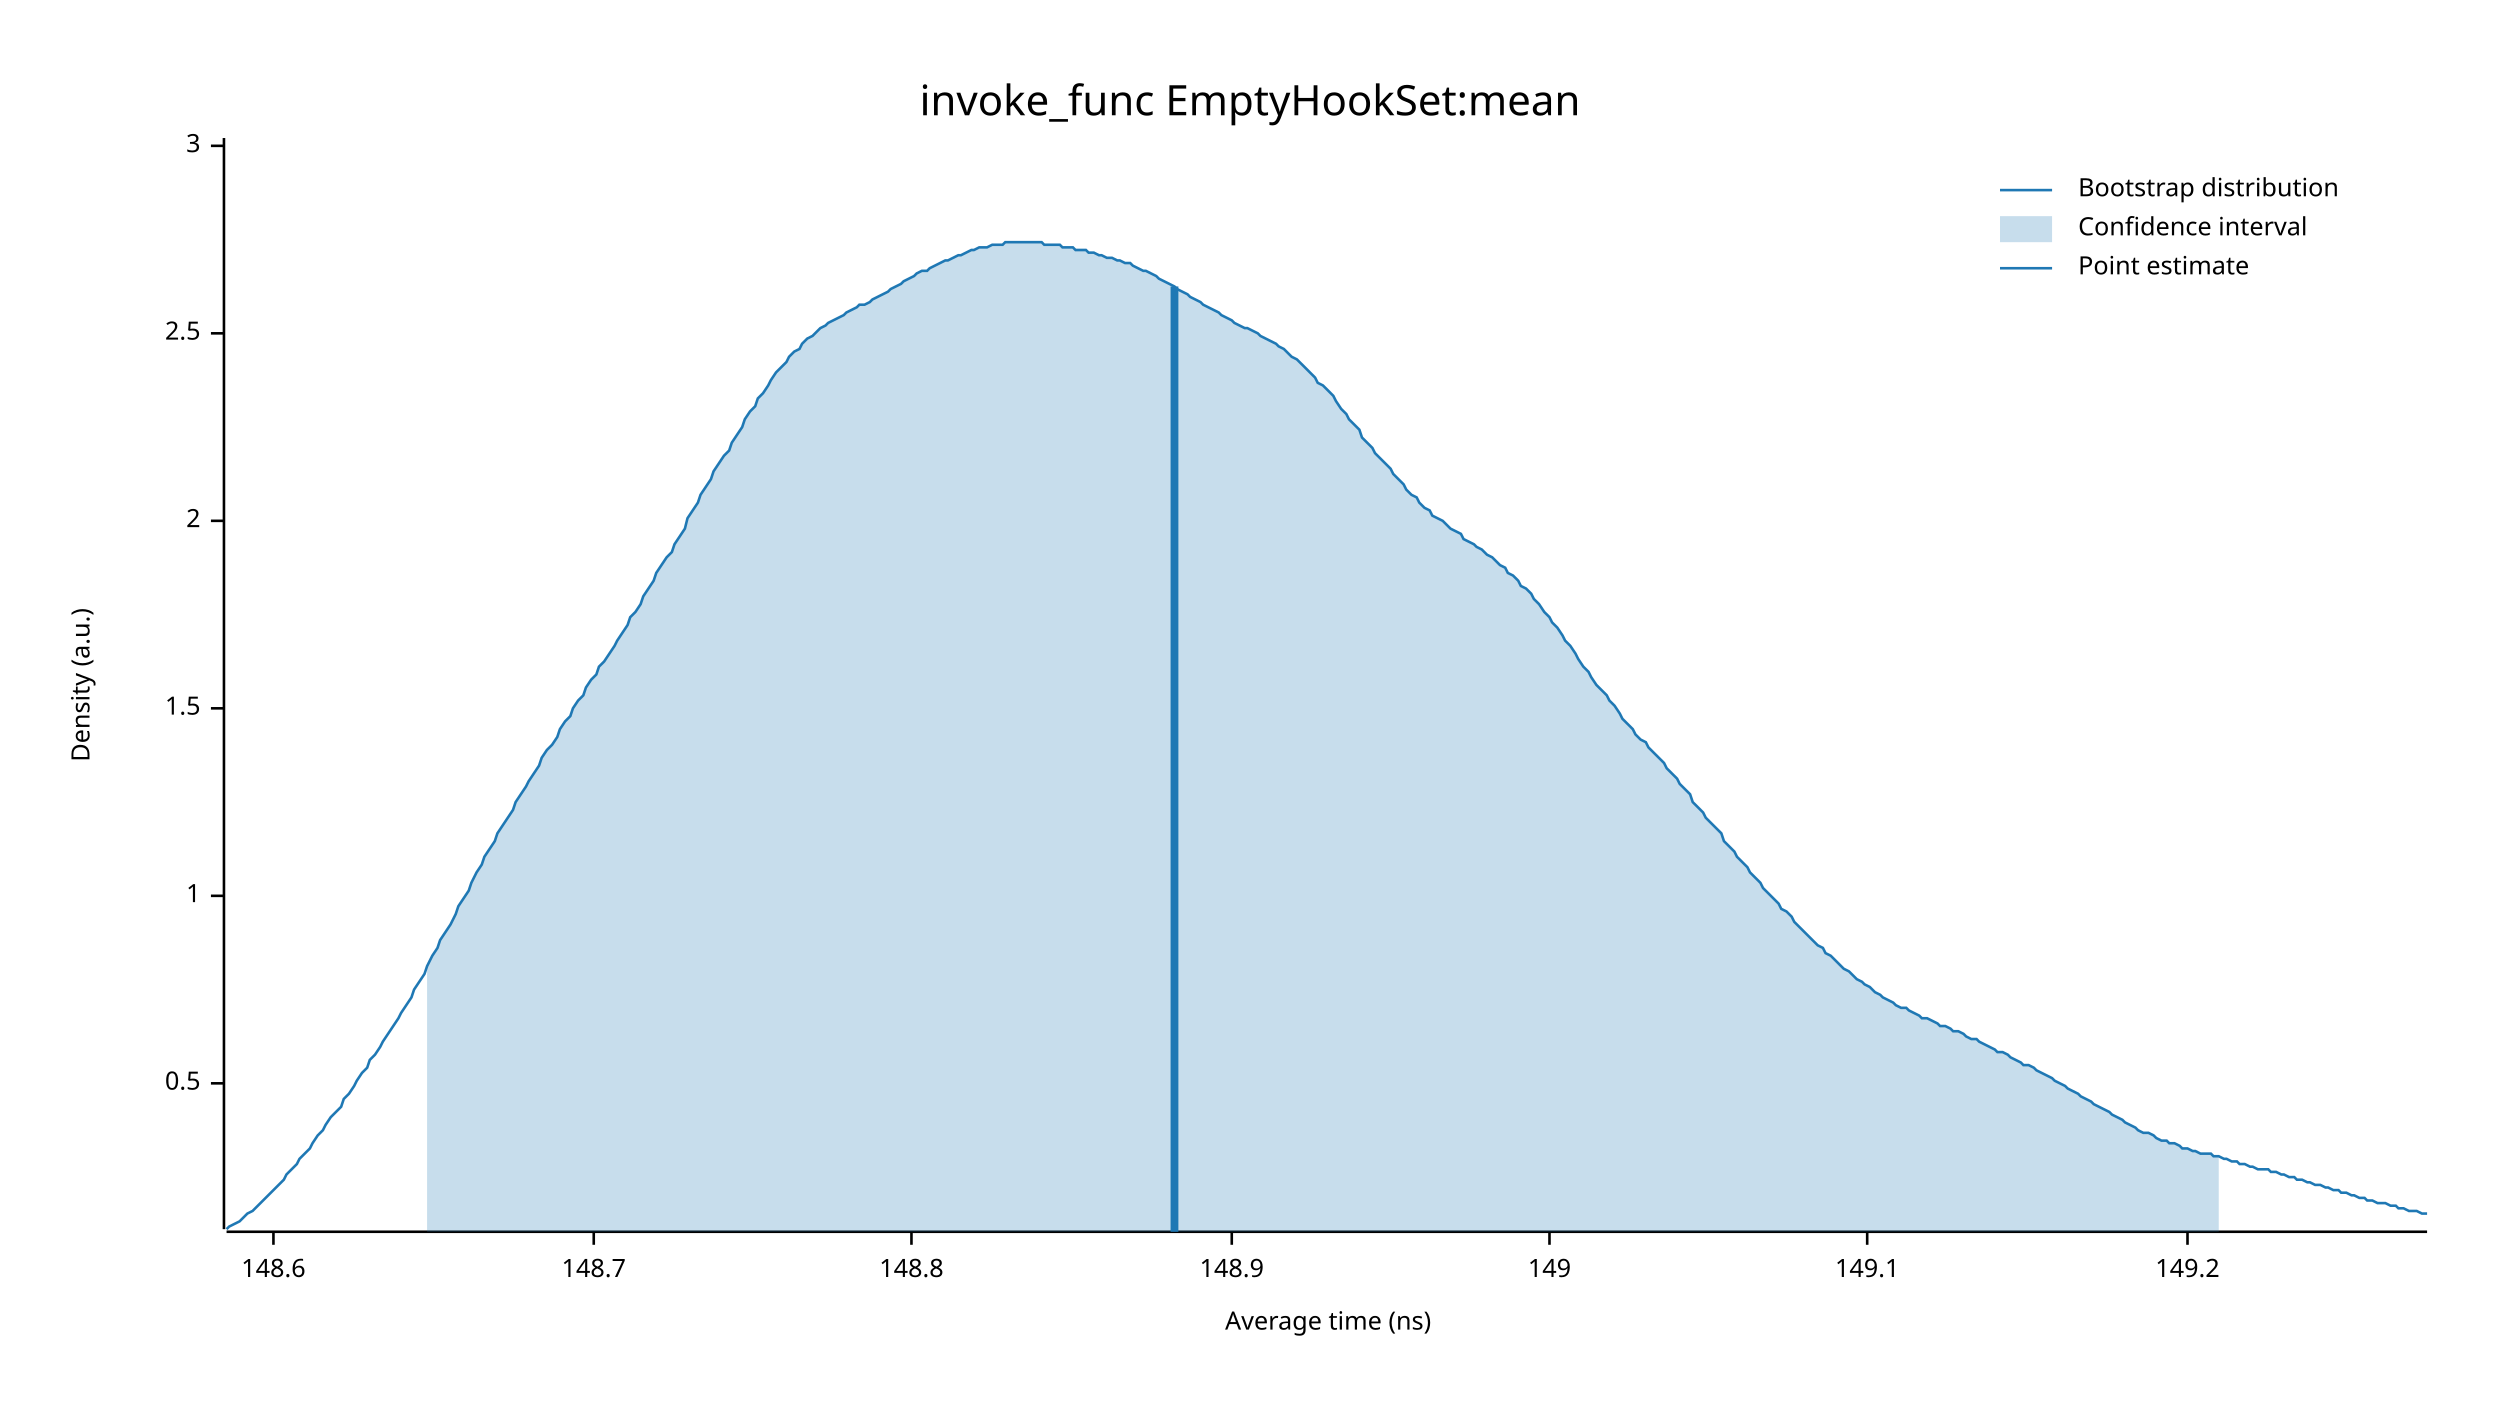
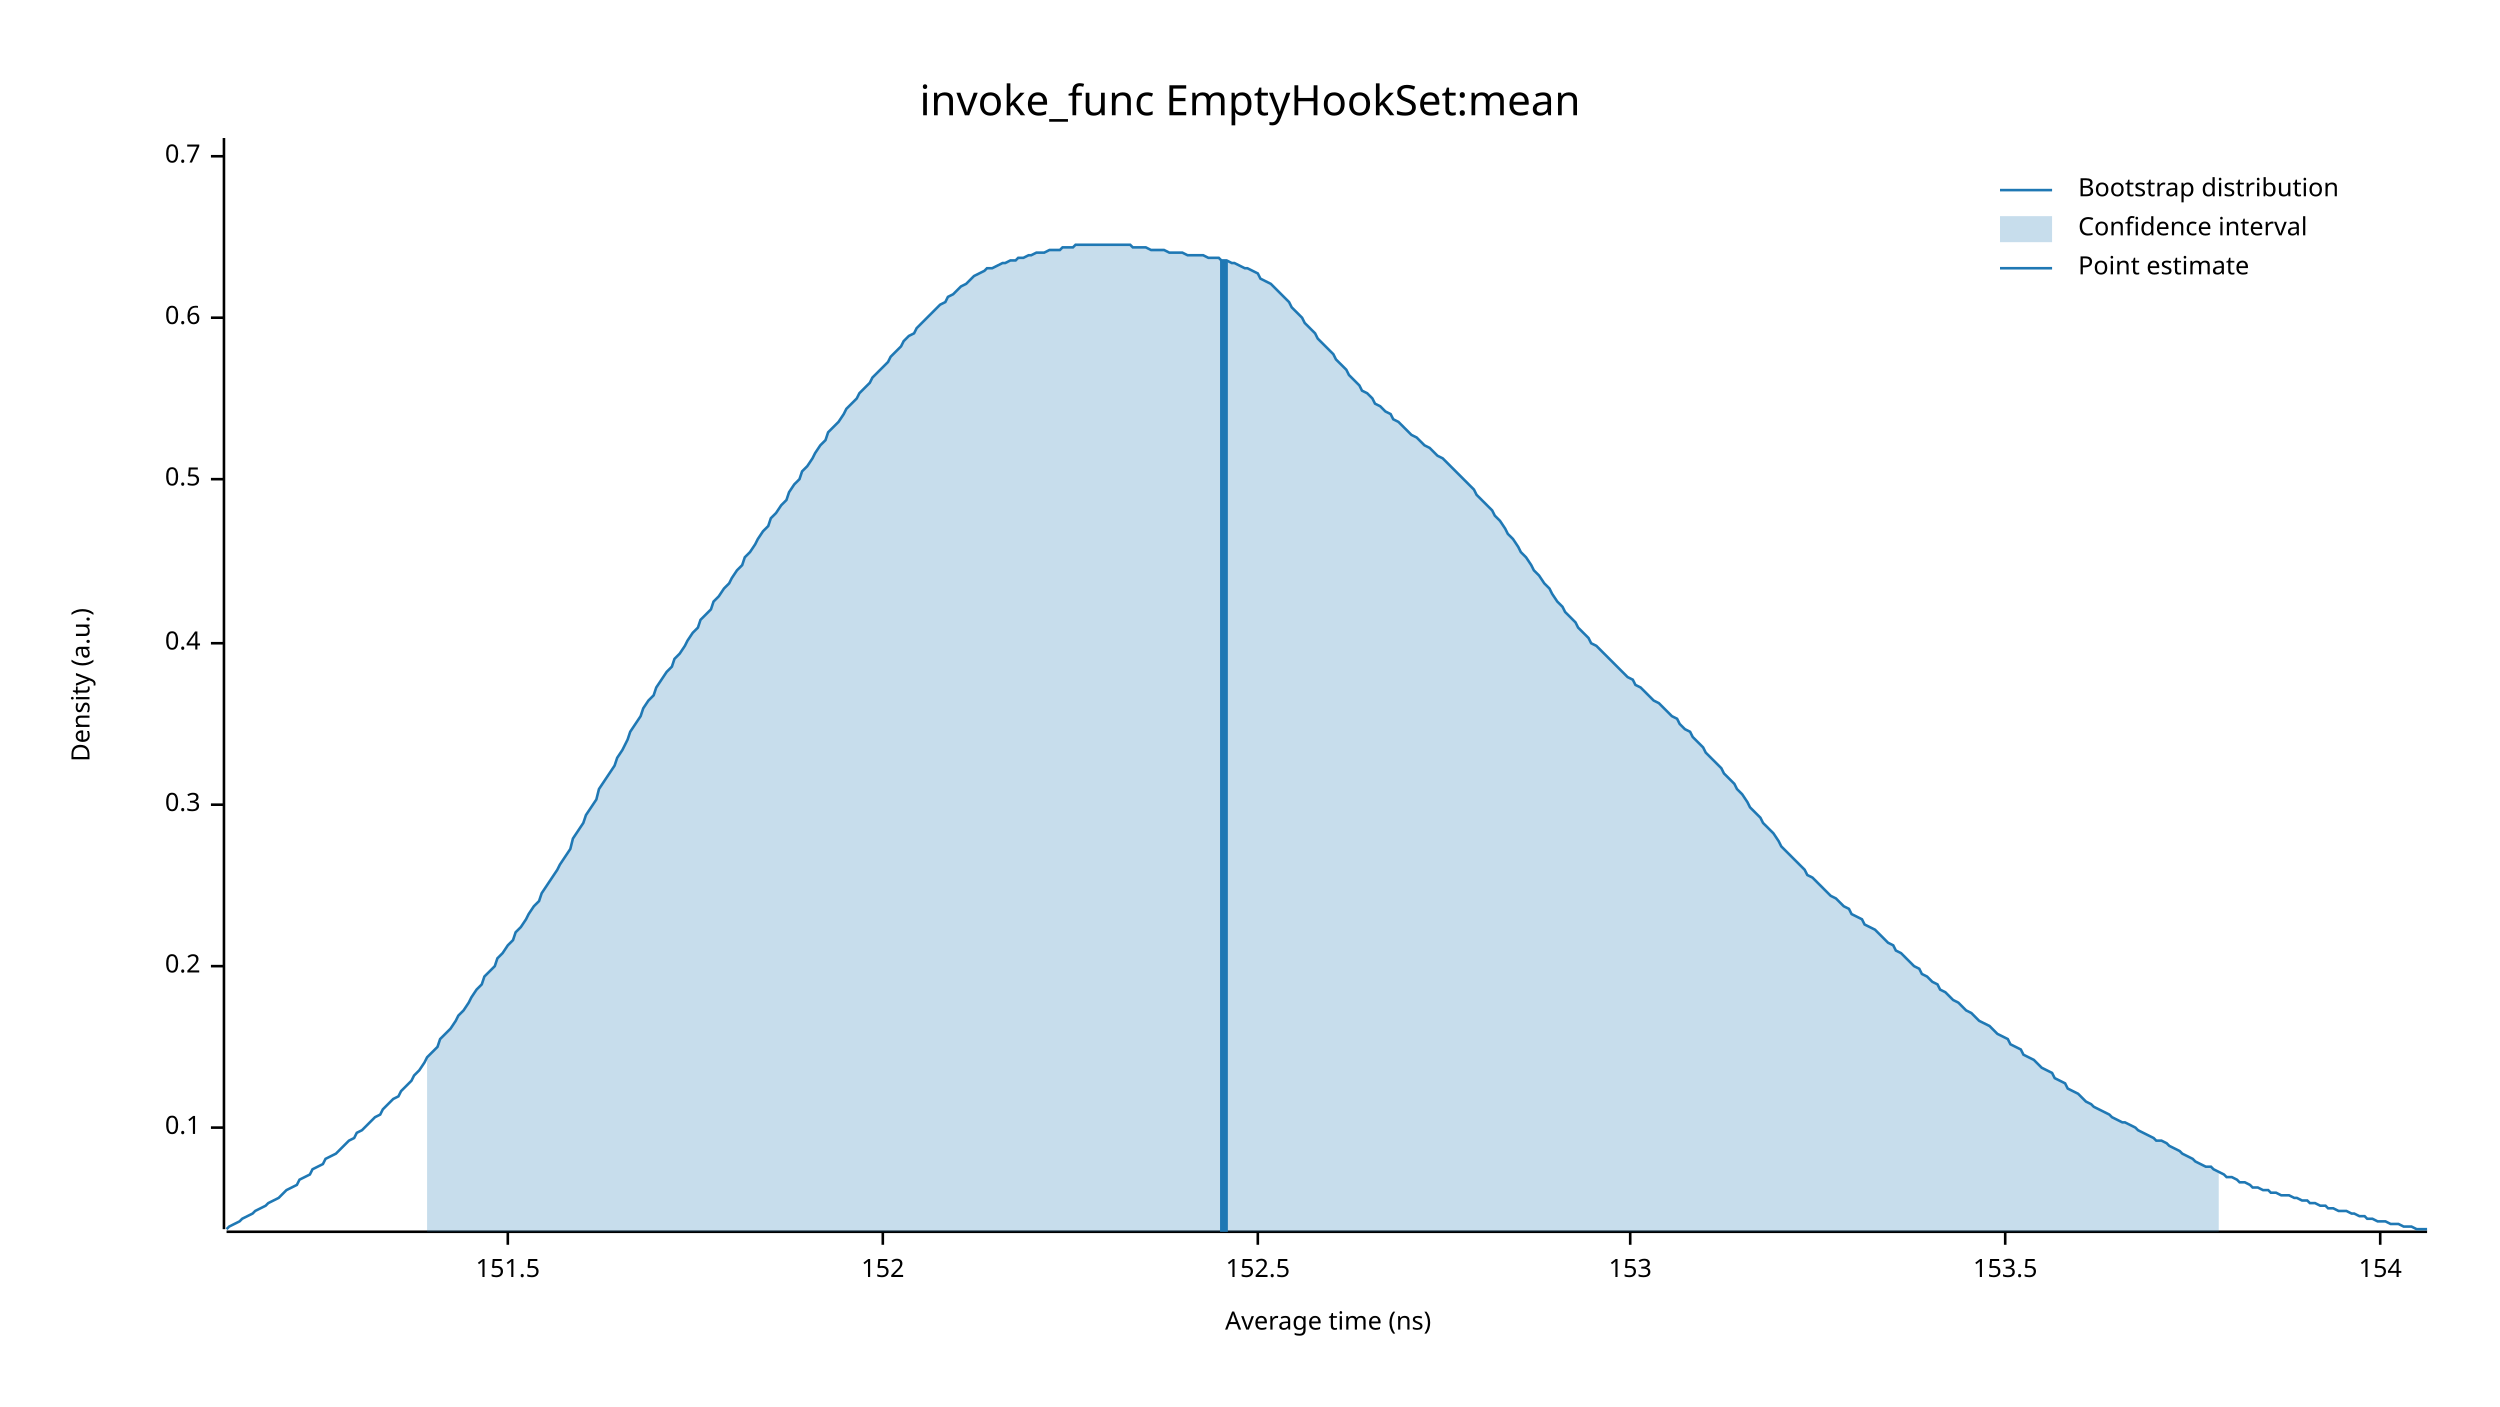
<svg xmlns="http://www.w3.org/2000/svg" width="960" height="540" viewBox="0 0 960 540">
  <text x="480" y="32" dy="0.76em" text-anchor="middle" font-family="sans-serif" font-size="16.129" opacity="1" fill="#000000">
invoke_func EmptyHookSet:mean
</text>
  <text x="27" y="263" dy="0.76em" text-anchor="middle" font-family="sans-serif" font-size="9.677" opacity="1" fill="#000000" transform="rotate(270, 27, 263)">
Density (a.u.)
</text>
  <text x="510" y="513" dy="-0.5ex" text-anchor="middle" font-family="sans-serif" font-size="9.677" opacity="1" fill="#000000">
Average time (ns)
</text>
  <polyline fill="none" opacity="1" stroke="#000000" stroke-width="1" points="86,53 86,472 " />
-   <text x="77" y="416" dy="0.5ex" text-anchor="end" font-family="sans-serif" font-size="9.677" opacity="1" fill="#000000">
+   <text x="77" y="433" dy="0.5ex" text-anchor="end" font-family="sans-serif" font-size="9.677" opacity="1" fill="#000000">
+ 0.1
+ </text>
+   <polyline fill="none" opacity="1" stroke="#000000" stroke-width="1" points="81,433 86,433 " />
+   <text x="77" y="371" dy="0.5ex" text-anchor="end" font-family="sans-serif" font-size="9.677" opacity="1" fill="#000000">
+ 0.2
+ </text>
+   <polyline fill="none" opacity="1" stroke="#000000" stroke-width="1" points="81,371 86,371 " />
+   <text x="77" y="309" dy="0.5ex" text-anchor="end" font-family="sans-serif" font-size="9.677" opacity="1" fill="#000000">
+ 0.3
+ </text>
+   <polyline fill="none" opacity="1" stroke="#000000" stroke-width="1" points="81,309 86,309 " />
+   <text x="77" y="247" dy="0.5ex" text-anchor="end" font-family="sans-serif" font-size="9.677" opacity="1" fill="#000000">
+ 0.4
+ </text>
+   <polyline fill="none" opacity="1" stroke="#000000" stroke-width="1" points="81,247 86,247 " />
+   <text x="77" y="184" dy="0.5ex" text-anchor="end" font-family="sans-serif" font-size="9.677" opacity="1" fill="#000000">
0.5
</text>
-   <polyline fill="none" opacity="1" stroke="#000000" stroke-width="1" points="81,416 86,416 " />
-   <text x="77" y="344" dy="0.5ex" text-anchor="end" font-family="sans-serif" font-size="9.677" opacity="1" fill="#000000">
- 1
+   <polyline fill="none" opacity="1" stroke="#000000" stroke-width="1" points="81,184 86,184 " />
+   <text x="77" y="122" dy="0.5ex" text-anchor="end" font-family="sans-serif" font-size="9.677" opacity="1" fill="#000000">
+ 0.6
</text>
-   <polyline fill="none" opacity="1" stroke="#000000" stroke-width="1" points="81,344 86,344 " />
-   <text x="77" y="272" dy="0.5ex" text-anchor="end" font-family="sans-serif" font-size="9.677" opacity="1" fill="#000000">
- 1.5
+   <polyline fill="none" opacity="1" stroke="#000000" stroke-width="1" points="81,122 86,122 " />
+   <text x="77" y="60" dy="0.5ex" text-anchor="end" font-family="sans-serif" font-size="9.677" opacity="1" fill="#000000">
+ 0.7
</text>
-   <polyline fill="none" opacity="1" stroke="#000000" stroke-width="1" points="81,272 86,272 " />
-   <text x="77" y="200" dy="0.5ex" text-anchor="end" font-family="sans-serif" font-size="9.677" opacity="1" fill="#000000">
- 2
+   <polyline fill="none" opacity="1" stroke="#000000" stroke-width="1" points="81,60 86,60 " />
+   <polyline fill="none" opacity="1" stroke="#000000" stroke-width="1" points="87,473 932,473 " />
+   <text x="195" y="483" dy="0.76em" text-anchor="middle" font-family="sans-serif" font-size="9.677" opacity="1" fill="#000000">
+ 151.5
</text>
-   <polyline fill="none" opacity="1" stroke="#000000" stroke-width="1" points="81,200 86,200 " />
-   <text x="77" y="128" dy="0.5ex" text-anchor="end" font-family="sans-serif" font-size="9.677" opacity="1" fill="#000000">
- 2.5
+   <polyline fill="none" opacity="1" stroke="#000000" stroke-width="1" points="195,473 195,478 " />
+   <text x="339" y="483" dy="0.76em" text-anchor="middle" font-family="sans-serif" font-size="9.677" opacity="1" fill="#000000">
+ 152
</text>
-   <polyline fill="none" opacity="1" stroke="#000000" stroke-width="1" points="81,128 86,128 " />
-   <text x="77" y="56" dy="0.5ex" text-anchor="end" font-family="sans-serif" font-size="9.677" opacity="1" fill="#000000">
- 3
+   <polyline fill="none" opacity="1" stroke="#000000" stroke-width="1" points="339,473 339,478 " />
+   <text x="483" y="483" dy="0.76em" text-anchor="middle" font-family="sans-serif" font-size="9.677" opacity="1" fill="#000000">
+ 152.5
</text>
-   <polyline fill="none" opacity="1" stroke="#000000" stroke-width="1" points="81,56 86,56 " />
-   <polyline fill="none" opacity="1" stroke="#000000" stroke-width="1" points="87,473 932,473 " />
-   <text x="105" y="483" dy="0.76em" text-anchor="middle" font-family="sans-serif" font-size="9.677" opacity="1" fill="#000000">
- 148.6
+   <polyline fill="none" opacity="1" stroke="#000000" stroke-width="1" points="483,473 483,478 " />
+   <text x="626" y="483" dy="0.76em" text-anchor="middle" font-family="sans-serif" font-size="9.677" opacity="1" fill="#000000">
+ 153
</text>
-   <polyline fill="none" opacity="1" stroke="#000000" stroke-width="1" points="105,473 105,478 " />
-   <text x="228" y="483" dy="0.76em" text-anchor="middle" font-family="sans-serif" font-size="9.677" opacity="1" fill="#000000">
- 148.7
+   <polyline fill="none" opacity="1" stroke="#000000" stroke-width="1" points="626,473 626,478 " />
+   <text x="770" y="483" dy="0.76em" text-anchor="middle" font-family="sans-serif" font-size="9.677" opacity="1" fill="#000000">
+ 153.5
</text>
-   <polyline fill="none" opacity="1" stroke="#000000" stroke-width="1" points="228,473 228,478 " />
-   <text x="350" y="483" dy="0.76em" text-anchor="middle" font-family="sans-serif" font-size="9.677" opacity="1" fill="#000000">
- 148.8
+   <polyline fill="none" opacity="1" stroke="#000000" stroke-width="1" points="770,473 770,478 " />
+   <text x="914" y="483" dy="0.76em" text-anchor="middle" font-family="sans-serif" font-size="9.677" opacity="1" fill="#000000">
+ 154
</text>
-   <polyline fill="none" opacity="1" stroke="#000000" stroke-width="1" points="350,473 350,478 " />
-   <text x="473" y="483" dy="0.76em" text-anchor="middle" font-family="sans-serif" font-size="9.677" opacity="1" fill="#000000">
- 148.9
- </text>
-   <polyline fill="none" opacity="1" stroke="#000000" stroke-width="1" points="473,473 473,478 " />
-   <text x="595" y="483" dy="0.76em" text-anchor="middle" font-family="sans-serif" font-size="9.677" opacity="1" fill="#000000">
- 149
- </text>
-   <polyline fill="none" opacity="1" stroke="#000000" stroke-width="1" points="595,473 595,478 " />
-   <text x="717" y="483" dy="0.76em" text-anchor="middle" font-family="sans-serif" font-size="9.677" opacity="1" fill="#000000">
- 149.1
- </text>
-   <polyline fill="none" opacity="1" stroke="#000000" stroke-width="1" points="717,473 717,478 " />
-   <text x="840" y="483" dy="0.76em" text-anchor="middle" font-family="sans-serif" font-size="9.677" opacity="1" fill="#000000">
- 149.2
- </text>
-   <polyline fill="none" opacity="1" stroke="#000000" stroke-width="1" points="840,473 840,478 " />
-   <polyline fill="none" opacity="1" stroke="#1F78B4" stroke-width="1" points="87,472 88,471 90,470 92,469 93,468 95,466 97,465 98,464 100,462 102,460 103,459 105,457 107,455 109,453 110,451 112,449 114,447 115,445 117,443 119,441 120,439 122,436 124,434 125,432 127,429 129,427 131,425 132,422 134,420 136,417 137,415 139,412 141,410 142,407 144,405 146,402 147,400 149,397 151,394 153,391 154,389 156,386 158,383 159,380 161,377 163,374 164,371 166,367 168,364 169,361 171,358 173,355 175,351 176,348 178,345 180,342 181,339 183,335 185,332 186,329 188,326 190,323 191,320 193,317 195,314 197,311 198,308 200,305 202,302 203,300 205,297 207,294 208,291 210,288 212,286 214,283 215,280 217,277 219,275 220,272 222,269 224,267 225,264 227,261 229,259 230,256 232,254 234,251 236,248 237,246 239,243 241,240 242,237 244,235 246,232 247,229 249,226 251,223 252,220 254,217 256,214 258,212 259,209 261,206 263,203 264,199 266,196 268,193 269,190 271,187 273,184 274,181 276,178 278,175 280,173 281,170 283,167 285,164 286,161 288,158 290,156 291,153 293,151 295,148 296,146 298,143 300,141 302,139 303,137 305,135 307,134 308,132 310,130 312,129 313,128 315,126 317,125 318,124 320,123 322,122 324,121 325,120 327,119 329,118 330,117 332,117 334,116 335,115 337,114 339,113 341,112 342,111 344,110 346,109 347,108 349,107 351,106 352,105 354,104 356,104 357,103 359,102 361,101 363,100 364,100 366,99 368,98 369,98 371,97 373,96 374,96 376,95 378,95 379,95 381,94 383,94 385,94 386,93 388,93 390,93 391,93 393,93 395,93 396,93 398,93 400,93 401,94 403,94 405,94 407,94 408,95 410,95 412,95 413,96 415,96 417,96 418,97 420,97 422,98 423,98 425,99 427,99 429,100 430,100 432,101 434,101 435,102 437,103 439,104 440,104 442,105 444,106 445,107 447,108 449,109 451,110 452,111 454,112 456,113 457,114 459,115 461,116 462,117 464,118 466,119 468,120 469,121 471,122 473,123 474,124 476,125 478,126 479,126 481,127 483,128 484,129 486,130 488,131 490,132 491,133 493,134 495,136 496,137 498,138 500,140 501,141 503,143 505,145 506,147 508,148 510,150 512,152 513,154 515,157 517,159 518,161 520,163 522,165 523,168 525,170 527,172 528,174 530,176 532,178 534,180 535,182 537,184 539,186 540,188 542,190 544,191 545,193 547,195 549,196 550,198 552,199 554,200 556,202 557,203 559,204 561,205 562,207 564,208 566,209 567,210 569,211 571,213 573,214 574,215 576,217 578,218 579,220 581,221 583,223 584,225 586,226 588,228 589,230 591,232 593,235 595,237 596,239 598,241 600,244 601,246 603,248 605,251 606,253 608,256 610,258 611,260 613,263 615,265 617,267 618,269 620,271 622,274 623,276 625,278 627,280 628,282 630,284 632,285 633,287 635,289 637,291 639,293 640,295 642,297 644,299 645,301 647,303 649,305 650,308 652,310 654,312 655,314 657,316 659,318 661,320 662,323 664,325 666,327 667,329 669,331 671,333 672,335 674,337 676,339 677,341 679,343 681,345 683,347 684,349 686,350 688,352 689,354 691,356 693,358 694,359 696,361 698,363 700,364 701,366 703,367 705,369 706,370 708,372 710,373 711,374 713,376 715,377 716,378 718,379 720,381 722,382 723,383 725,384 727,385 728,386 730,387 732,387 733,388 735,389 737,390 738,391 740,391 742,392 744,393 745,394 747,394 749,395 750,396 752,396 754,397 755,398 757,399 759,399 760,400 762,401 764,402 766,403 767,404 769,404 771,405 772,406 774,407 776,408 777,409 779,409 781,410 782,411 784,412 786,413 788,414 789,415 791,416 793,417 794,418 796,419 798,420 799,421 801,422 803,423 804,424 806,425 808,426 810,427 811,428 813,429 815,430 816,431 818,432 820,433 821,434 823,435 825,435 827,436 828,437 830,438 832,438 833,439 835,439 837,440 838,441 840,441 842,442 843,442 845,443 847,443 849,443 850,444 852,444 854,445 855,445 857,446 859,446 860,447 862,447 864,448 865,448 867,449 869,449 871,449 872,450 874,450 876,451 877,451 879,452 881,452 882,453 884,453 886,454 887,454 889,455 891,455 893,456 894,456 896,457 898,457 899,458 901,458 903,459 904,459 906,460 908,460 909,461 911,461 913,462 915,462 916,462 918,463 920,463 921,464 923,464 925,465 926,465 928,465 930,466 932,466 " />
-   <polygon opacity="0.25" fill="#1F78B4" points="164,371 166,367 168,364 169,361 171,358 173,355 175,351 176,348 178,345 180,342 181,339 183,335 185,332 186,329 188,326 190,323 191,320 193,317 195,314 197,311 198,308 200,305 202,302 203,300 205,297 207,294 208,291 210,288 212,286 214,283 215,280 217,277 219,275 220,272 222,269 224,267 225,264 227,261 229,259 230,256 232,254 234,251 236,248 237,246 239,243 241,240 242,237 244,235 246,232 247,229 249,226 251,223 252,220 254,217 256,214 258,212 259,209 261,206 263,203 264,199 266,196 268,193 269,190 271,187 273,184 274,181 276,178 278,175 280,173 281,170 283,167 285,164 286,161 288,158 290,156 291,153 293,151 295,148 296,146 298,143 300,141 302,139 303,137 305,135 307,134 308,132 310,130 312,129 313,128 315,126 317,125 318,124 320,123 322,122 324,121 325,120 327,119 329,118 330,117 332,117 334,116 335,115 337,114 339,113 341,112 342,111 344,110 346,109 347,108 349,107 351,106 352,105 354,104 356,104 357,103 359,102 361,101 363,100 364,100 366,99 368,98 369,98 371,97 373,96 374,96 376,95 378,95 379,95 381,94 383,94 385,94 386,93 388,93 390,93 391,93 393,93 395,93 396,93 398,93 400,93 401,94 403,94 405,94 407,94 408,95 410,95 412,95 413,96 415,96 417,96 418,97 420,97 422,98 423,98 425,99 427,99 429,100 430,100 432,101 434,101 435,102 437,103 439,104 440,104 442,105 444,106 445,107 447,108 449,109 451,110 452,111 454,112 456,113 457,114 459,115 461,116 462,117 464,118 466,119 468,120 469,121 471,122 473,123 474,124 476,125 478,126 479,126 481,127 483,128 484,129 486,130 488,131 490,132 491,133 493,134 495,136 496,137 498,138 500,140 501,141 503,143 505,145 506,147 508,148 510,150 512,152 513,154 515,157 517,159 518,161 520,163 522,165 523,168 525,170 527,172 528,174 530,176 532,178 534,180 535,182 537,184 539,186 540,188 542,190 544,191 545,193 547,195 549,196 550,198 552,199 554,200 556,202 557,203 559,204 561,205 562,207 564,208 566,209 567,210 569,211 571,213 573,214 574,215 576,217 578,218 579,220 581,221 583,223 584,225 586,226 588,228 589,230 591,232 593,235 595,237 596,239 598,241 600,244 601,246 603,248 605,251 606,253 608,256 610,258 611,260 613,263 615,265 617,267 618,269 620,271 622,274 623,276 625,278 627,280 628,282 630,284 632,285 633,287 635,289 637,291 639,293 640,295 642,297 644,299 645,301 647,303 649,305 650,308 652,310 654,312 655,314 657,316 659,318 661,320 662,323 664,325 666,327 667,329 669,331 671,333 672,335 674,337 676,339 677,341 679,343 681,345 683,347 684,349 686,350 688,352 689,354 691,356 693,358 694,359 696,361 698,363 700,364 701,366 703,367 705,369 706,370 708,372 710,373 711,374 713,376 715,377 716,378 718,379 720,381 722,382 723,383 725,384 727,385 728,386 730,387 732,387 733,388 735,389 737,390 738,391 740,391 742,392 744,393 745,394 747,394 749,395 750,396 752,396 754,397 755,398 757,399 759,399 760,400 762,401 764,402 766,403 767,404 769,404 771,405 772,406 774,407 776,408 777,409 779,409 781,410 782,411 784,412 786,413 788,414 789,415 791,416 793,417 794,418 796,419 798,420 799,421 801,422 803,423 804,424 806,425 808,426 810,427 811,428 813,429 815,430 816,431 818,432 820,433 821,434 823,435 825,435 827,436 828,437 830,438 832,438 833,439 835,439 837,440 838,441 840,441 842,442 843,442 845,443 847,443 849,443 850,444 852,444 852,473 164,473 " />
-   <polyline fill="none" opacity="1" stroke="#1F78B4" stroke-width="3" points="451,473 451,110 " />
+   <polyline fill="none" opacity="1" stroke="#000000" stroke-width="1" points="914,473 914,478 " />
+   <polyline fill="none" opacity="1" stroke="#1F78B4" stroke-width="1" points="87,472 88,471 90,470 92,469 93,468 95,467 97,466 98,465 100,464 102,463 103,462 105,461 107,460 109,458 110,457 112,456 114,455 115,453 117,452 119,451 120,449 122,448 124,447 125,445 127,444 129,443 131,441 132,440 134,438 136,437 137,435 139,434 141,432 142,431 144,429 146,428 147,426 149,424 151,422 153,421 154,419 156,417 158,415 159,413 161,411 163,408 164,406 166,404 168,402 169,399 171,397 173,395 175,392 176,390 178,388 180,385 181,383 183,380 185,378 186,375 188,373 190,371 191,368 193,366 195,363 197,361 198,358 200,356 202,353 203,351 205,348 207,346 208,343 210,340 212,337 214,334 215,332 217,329 219,326 220,322 222,319 224,316 225,313 227,310 229,307 230,303 232,300 234,297 236,294 237,291 239,288 241,284 242,281 244,278 246,275 247,272 249,269 251,267 252,264 254,261 256,258 258,256 259,253 261,251 263,248 264,246 266,243 268,241 269,238 271,236 273,234 274,231 276,229 278,226 280,224 281,222 283,219 285,217 286,214 288,212 290,209 291,207 293,204 295,202 296,199 298,197 300,194 302,192 303,189 305,186 307,184 308,181 310,179 312,176 313,174 315,171 317,169 318,166 320,164 322,162 324,159 325,157 327,155 329,153 330,151 332,149 334,147 335,145 337,143 339,141 341,139 342,137 344,135 346,133 347,131 349,129 351,128 352,126 354,124 356,122 357,121 359,119 361,117 363,116 364,114 366,113 368,111 369,110 371,109 373,107 374,106 376,105 378,104 379,103 381,103 383,102 385,101 386,101 388,100 390,100 391,99 393,99 395,98 396,98 398,97 400,97 401,97 403,96 405,96 407,96 408,95 410,95 412,95 413,94 415,94 417,94 418,94 420,94 422,94 423,94 425,94 427,94 429,94 430,94 432,94 434,94 435,95 437,95 439,95 440,95 442,96 444,96 445,96 447,96 449,97 451,97 452,97 454,97 456,98 457,98 459,98 461,98 462,98 464,99 466,99 468,99 469,100 471,100 473,101 474,101 476,102 478,103 479,103 481,104 483,105 484,107 486,108 488,109 490,111 491,112 493,114 495,116 496,118 498,120 500,122 501,124 503,126 505,128 506,130 508,132 510,134 512,136 513,138 515,140 517,142 518,144 520,146 522,148 523,150 525,151 527,153 528,155 530,156 532,158 534,159 535,161 537,162 539,164 540,165 542,167 544,168 545,169 547,171 549,172 550,173 552,175 554,176 556,178 557,179 559,181 561,183 562,184 564,186 566,188 567,190 569,192 571,194 573,196 574,198 576,200 578,203 579,205 581,207 583,210 584,212 586,214 588,217 589,219 591,221 593,224 595,226 596,228 598,231 600,233 601,235 603,237 605,239 606,241 608,243 610,245 611,247 613,248 615,250 617,252 618,253 620,255 622,257 623,258 625,260 627,261 628,263 630,264 632,266 633,267 635,269 637,270 639,272 640,273 642,275 644,276 645,278 647,280 649,281 650,283 652,285 654,287 655,289 657,291 659,293 661,295 662,297 664,299 666,301 667,303 669,305 671,308 672,310 674,312 676,314 677,316 679,318 681,320 683,323 684,325 686,327 688,329 689,330 691,332 693,334 694,336 696,337 698,339 700,341 701,342 703,344 705,345 706,346 708,348 710,349 711,351 713,352 715,353 716,355 718,356 720,357 722,359 723,360 725,362 727,363 728,365 730,366 732,368 733,369 735,371 737,372 738,374 740,375 742,377 744,378 745,380 747,381 749,383 750,384 752,385 754,387 755,388 757,389 759,391 760,392 762,393 764,394 766,396 767,397 769,398 771,399 772,401 774,402 776,403 777,405 779,406 781,407 782,408 784,410 786,411 788,412 789,414 791,415 793,416 794,418 796,419 798,420 799,421 801,423 803,424 804,425 806,426 808,427 810,428 811,429 813,430 815,431 816,431 818,432 820,433 821,434 823,435 825,436 827,437 828,438 830,438 832,439 833,440 835,441 837,442 838,443 840,444 842,445 843,446 845,447 847,448 849,448 850,449 852,450 854,451 855,452 857,452 859,453 860,454 862,454 864,455 865,456 867,456 869,457 871,457 872,458 874,458 876,459 877,459 879,459 881,460 882,460 884,461 886,461 887,462 889,462 891,463 893,463 894,464 896,464 898,465 899,465 901,465 903,466 904,466 906,467 908,467 909,468 911,468 913,469 915,469 916,469 918,470 920,470 921,470 923,471 925,471 926,471 928,472 930,472 932,472 " />
+   <polygon opacity="0.25" fill="#1F78B4" points="164,406 166,404 168,402 169,399 171,397 173,395 175,392 176,390 178,388 180,385 181,383 183,380 185,378 186,375 188,373 190,371 191,368 193,366 195,363 197,361 198,358 200,356 202,353 203,351 205,348 207,346 208,343 210,340 212,337 214,334 215,332 217,329 219,326 220,322 222,319 224,316 225,313 227,310 229,307 230,303 232,300 234,297 236,294 237,291 239,288 241,284 242,281 244,278 246,275 247,272 249,269 251,267 252,264 254,261 256,258 258,256 259,253 261,251 263,248 264,246 266,243 268,241 269,238 271,236 273,234 274,231 276,229 278,226 280,224 281,222 283,219 285,217 286,214 288,212 290,209 291,207 293,204 295,202 296,199 298,197 300,194 302,192 303,189 305,186 307,184 308,181 310,179 312,176 313,174 315,171 317,169 318,166 320,164 322,162 324,159 325,157 327,155 329,153 330,151 332,149 334,147 335,145 337,143 339,141 341,139 342,137 344,135 346,133 347,131 349,129 351,128 352,126 354,124 356,122 357,121 359,119 361,117 363,116 364,114 366,113 368,111 369,110 371,109 373,107 374,106 376,105 378,104 379,103 381,103 383,102 385,101 386,101 388,100 390,100 391,99 393,99 395,98 396,98 398,97 400,97 401,97 403,96 405,96 407,96 408,95 410,95 412,95 413,94 415,94 417,94 418,94 420,94 422,94 423,94 425,94 427,94 429,94 430,94 432,94 434,94 435,95 437,95 439,95 440,95 442,96 444,96 445,96 447,96 449,97 451,97 452,97 454,97 456,98 457,98 459,98 461,98 462,98 464,99 466,99 468,99 469,100 471,100 473,101 474,101 476,102 478,103 479,103 481,104 483,105 484,107 486,108 488,109 490,111 491,112 493,114 495,116 496,118 498,120 500,122 501,124 503,126 505,128 506,130 508,132 510,134 512,136 513,138 515,140 517,142 518,144 520,146 522,148 523,150 525,151 527,153 528,155 530,156 532,158 534,159 535,161 537,162 539,164 540,165 542,167 544,168 545,169 547,171 549,172 550,173 552,175 554,176 556,178 557,179 559,181 561,183 562,184 564,186 566,188 567,190 569,192 571,194 573,196 574,198 576,200 578,203 579,205 581,207 583,210 584,212 586,214 588,217 589,219 591,221 593,224 595,226 596,228 598,231 600,233 601,235 603,237 605,239 606,241 608,243 610,245 611,247 613,248 615,250 617,252 618,253 620,255 622,257 623,258 625,260 627,261 628,263 630,264 632,266 633,267 635,269 637,270 639,272 640,273 642,275 644,276 645,278 647,280 649,281 650,283 652,285 654,287 655,289 657,291 659,293 661,295 662,297 664,299 666,301 667,303 669,305 671,308 672,310 674,312 676,314 677,316 679,318 681,320 683,323 684,325 686,327 688,329 689,330 691,332 693,334 694,336 696,337 698,339 700,341 701,342 703,344 705,345 706,346 708,348 710,349 711,351 713,352 715,353 716,355 718,356 720,357 722,359 723,360 725,362 727,363 728,365 730,366 732,368 733,369 735,371 737,372 738,374 740,375 742,377 744,378 745,380 747,381 749,383 750,384 752,385 754,387 755,388 757,389 759,391 760,392 762,393 764,394 766,396 767,397 769,398 771,399 772,401 774,402 776,403 777,405 779,406 781,407 782,408 784,410 786,411 788,412 789,414 791,415 793,416 794,418 796,419 798,420 799,421 801,423 803,424 804,425 806,426 808,427 810,428 811,429 813,430 815,431 816,431 818,432 820,433 821,434 823,435 825,436 827,437 828,438 830,438 832,439 833,440 835,441 837,442 838,443 840,444 842,445 843,446 845,447 847,448 849,448 850,449 852,450 852,473 164,473 " />
+   <polyline fill="none" opacity="1" stroke="#1F78B4" stroke-width="3" points="470,473 470,100 " />
  <text x="798" y="68" dy="0.76em" text-anchor="start" font-family="sans-serif" font-size="9.677" opacity="1" fill="#000000">
Bootstrap distribution
</text>
  <text x="798" y="83" dy="0.76em" text-anchor="start" font-family="sans-serif" font-size="9.677" opacity="1" fill="#000000">
Confidence interval
</text>
  <text x="798" y="98" dy="0.76em" text-anchor="start" font-family="sans-serif" font-size="9.677" opacity="1" fill="#000000">
Point estimate
</text>
  <polyline fill="none" opacity="1" stroke="#1F78B4" stroke-width="1" points="768,73 788,73 " />
  <rect x="768" y="83" width="20" height="10" opacity="0.25" fill="#1F78B4" stroke="none" />
  <polyline fill="none" opacity="1" stroke="#1F78B4" stroke-width="1" points="768,103 788,103 " />
</svg>
